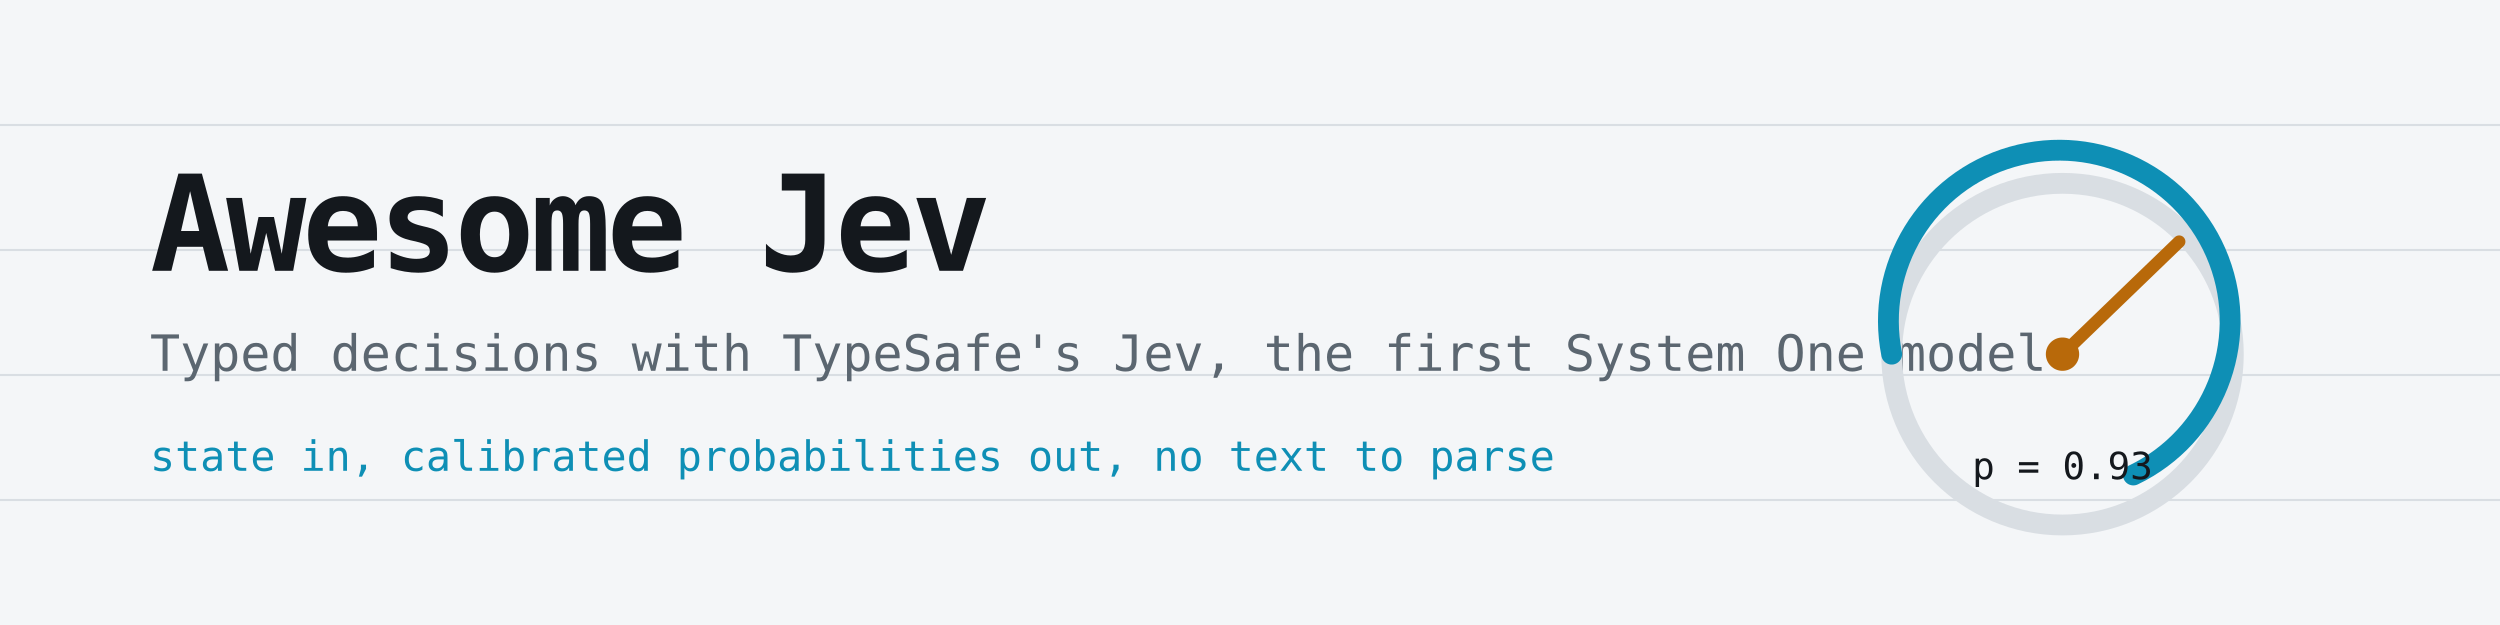
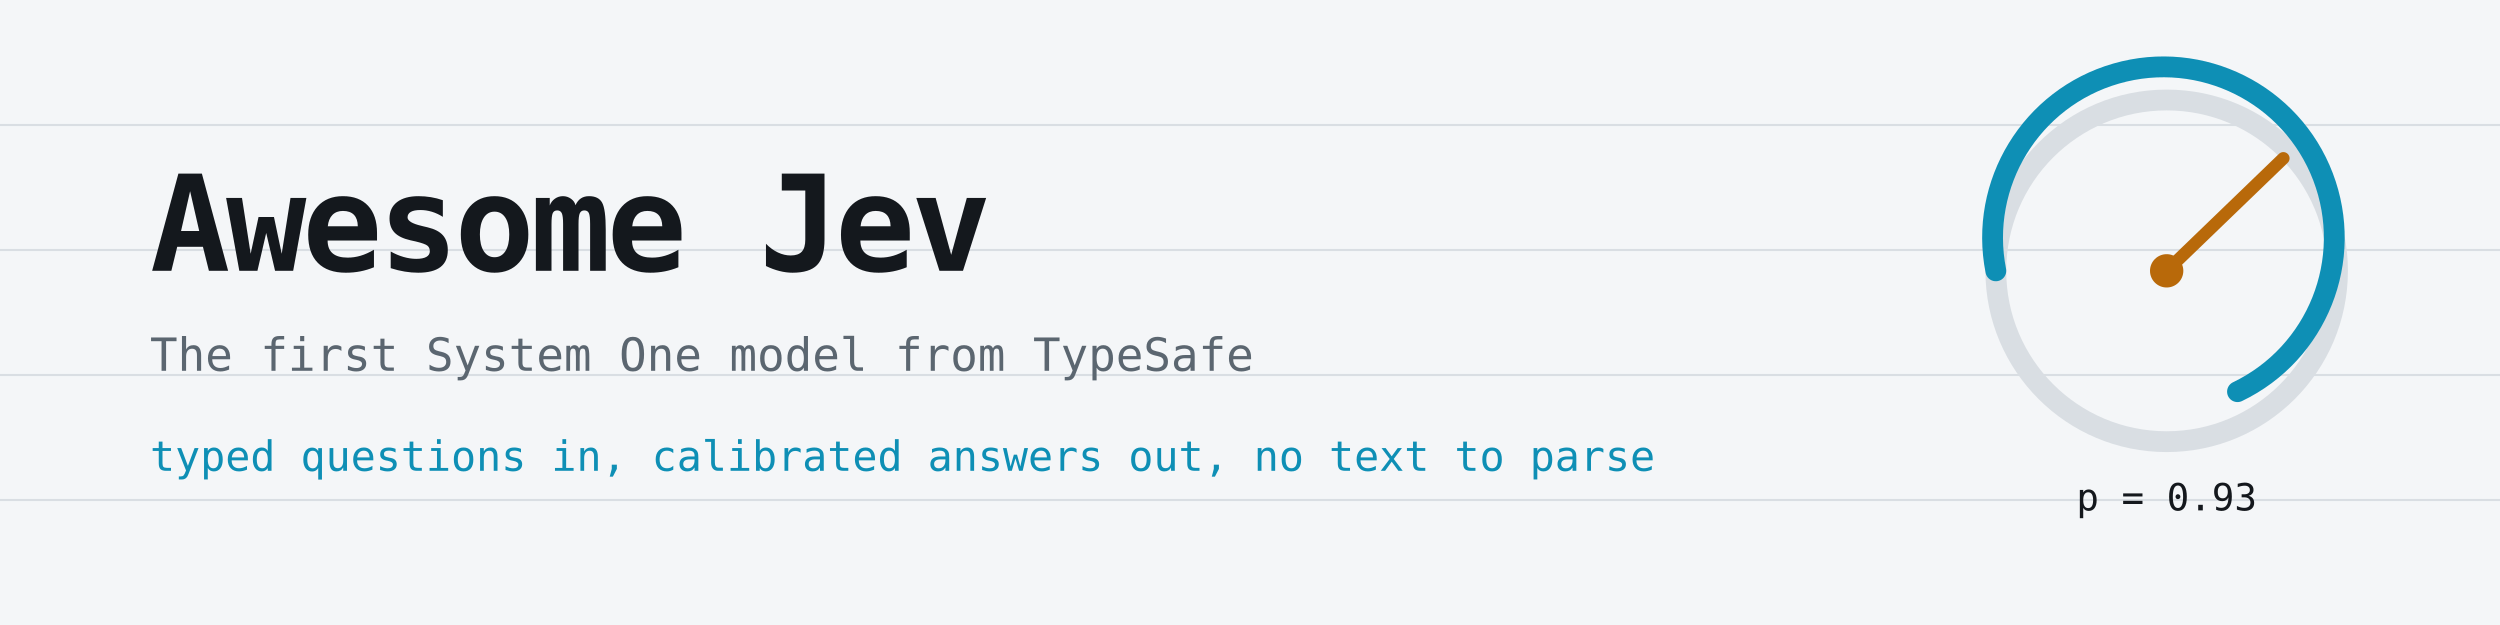
<svg xmlns="http://www.w3.org/2000/svg" width="1200" height="300" viewBox="0 0 1200 300" role="img" aria-label="Awesome Jev: typed decisions, System One">
  <rect width="1200" height="300" fill="#F4F6F8" />
  <g stroke="#D9DEE3" stroke-width="1">
    <path d="M0 60H1200M0 120H1200M0 180H1200M0 240H1200" />
  </g>
  <g fill="#14181D" font-family="ui-monospace, SFMono-Regular, Menlo, monospace">
    <text x="72" y="130" font-size="64" font-weight="700" letter-spacing="-2">Awesome Jev</text>
-     <text x="72" y="178" font-size="24" fill="#5B6670">Typed decisions with TypeSafe's Jev, the first System One model</text>
-     <text x="72" y="226" font-size="20" fill="#0E8FB5">state in, calibrated probabilities out, no text to parse</text>
+     <text x="72" y="178" font-size="22" fill="#5B6670">The first System One model from TypeSafe</text>
+     <text x="72" y="226" font-size="20" fill="#0E8FB5">typed questions in, calibrated answers out, no text to parse</text>
  </g>
-   <g transform="translate(900 80)">
+   <g transform="translate(950 40)">
    <circle cx="90" cy="90" r="82" fill="none" stroke="#D9DEE3" stroke-width="10" />
    <path d="M90 90 m-82 0 a82 82 0 1 1 116 58" fill="none" stroke="#0E8FB5" stroke-width="10" stroke-linecap="round" />
    <line x1="90" y1="90" x2="146" y2="36" stroke="#B8690A" stroke-width="6" stroke-linecap="round" />
    <circle cx="90" cy="90" r="8" fill="#B8690A" />
-     <text x="90" y="150" text-anchor="middle" font-family="ui-monospace, Menlo, monospace" font-size="18" fill="#14181D">p = 0.93</text>
+     <text x="90" y="205" text-anchor="middle" font-family="ui-monospace, Menlo, monospace" font-size="18" fill="#14181D">p = 0.93</text>
  </g>
</svg>
